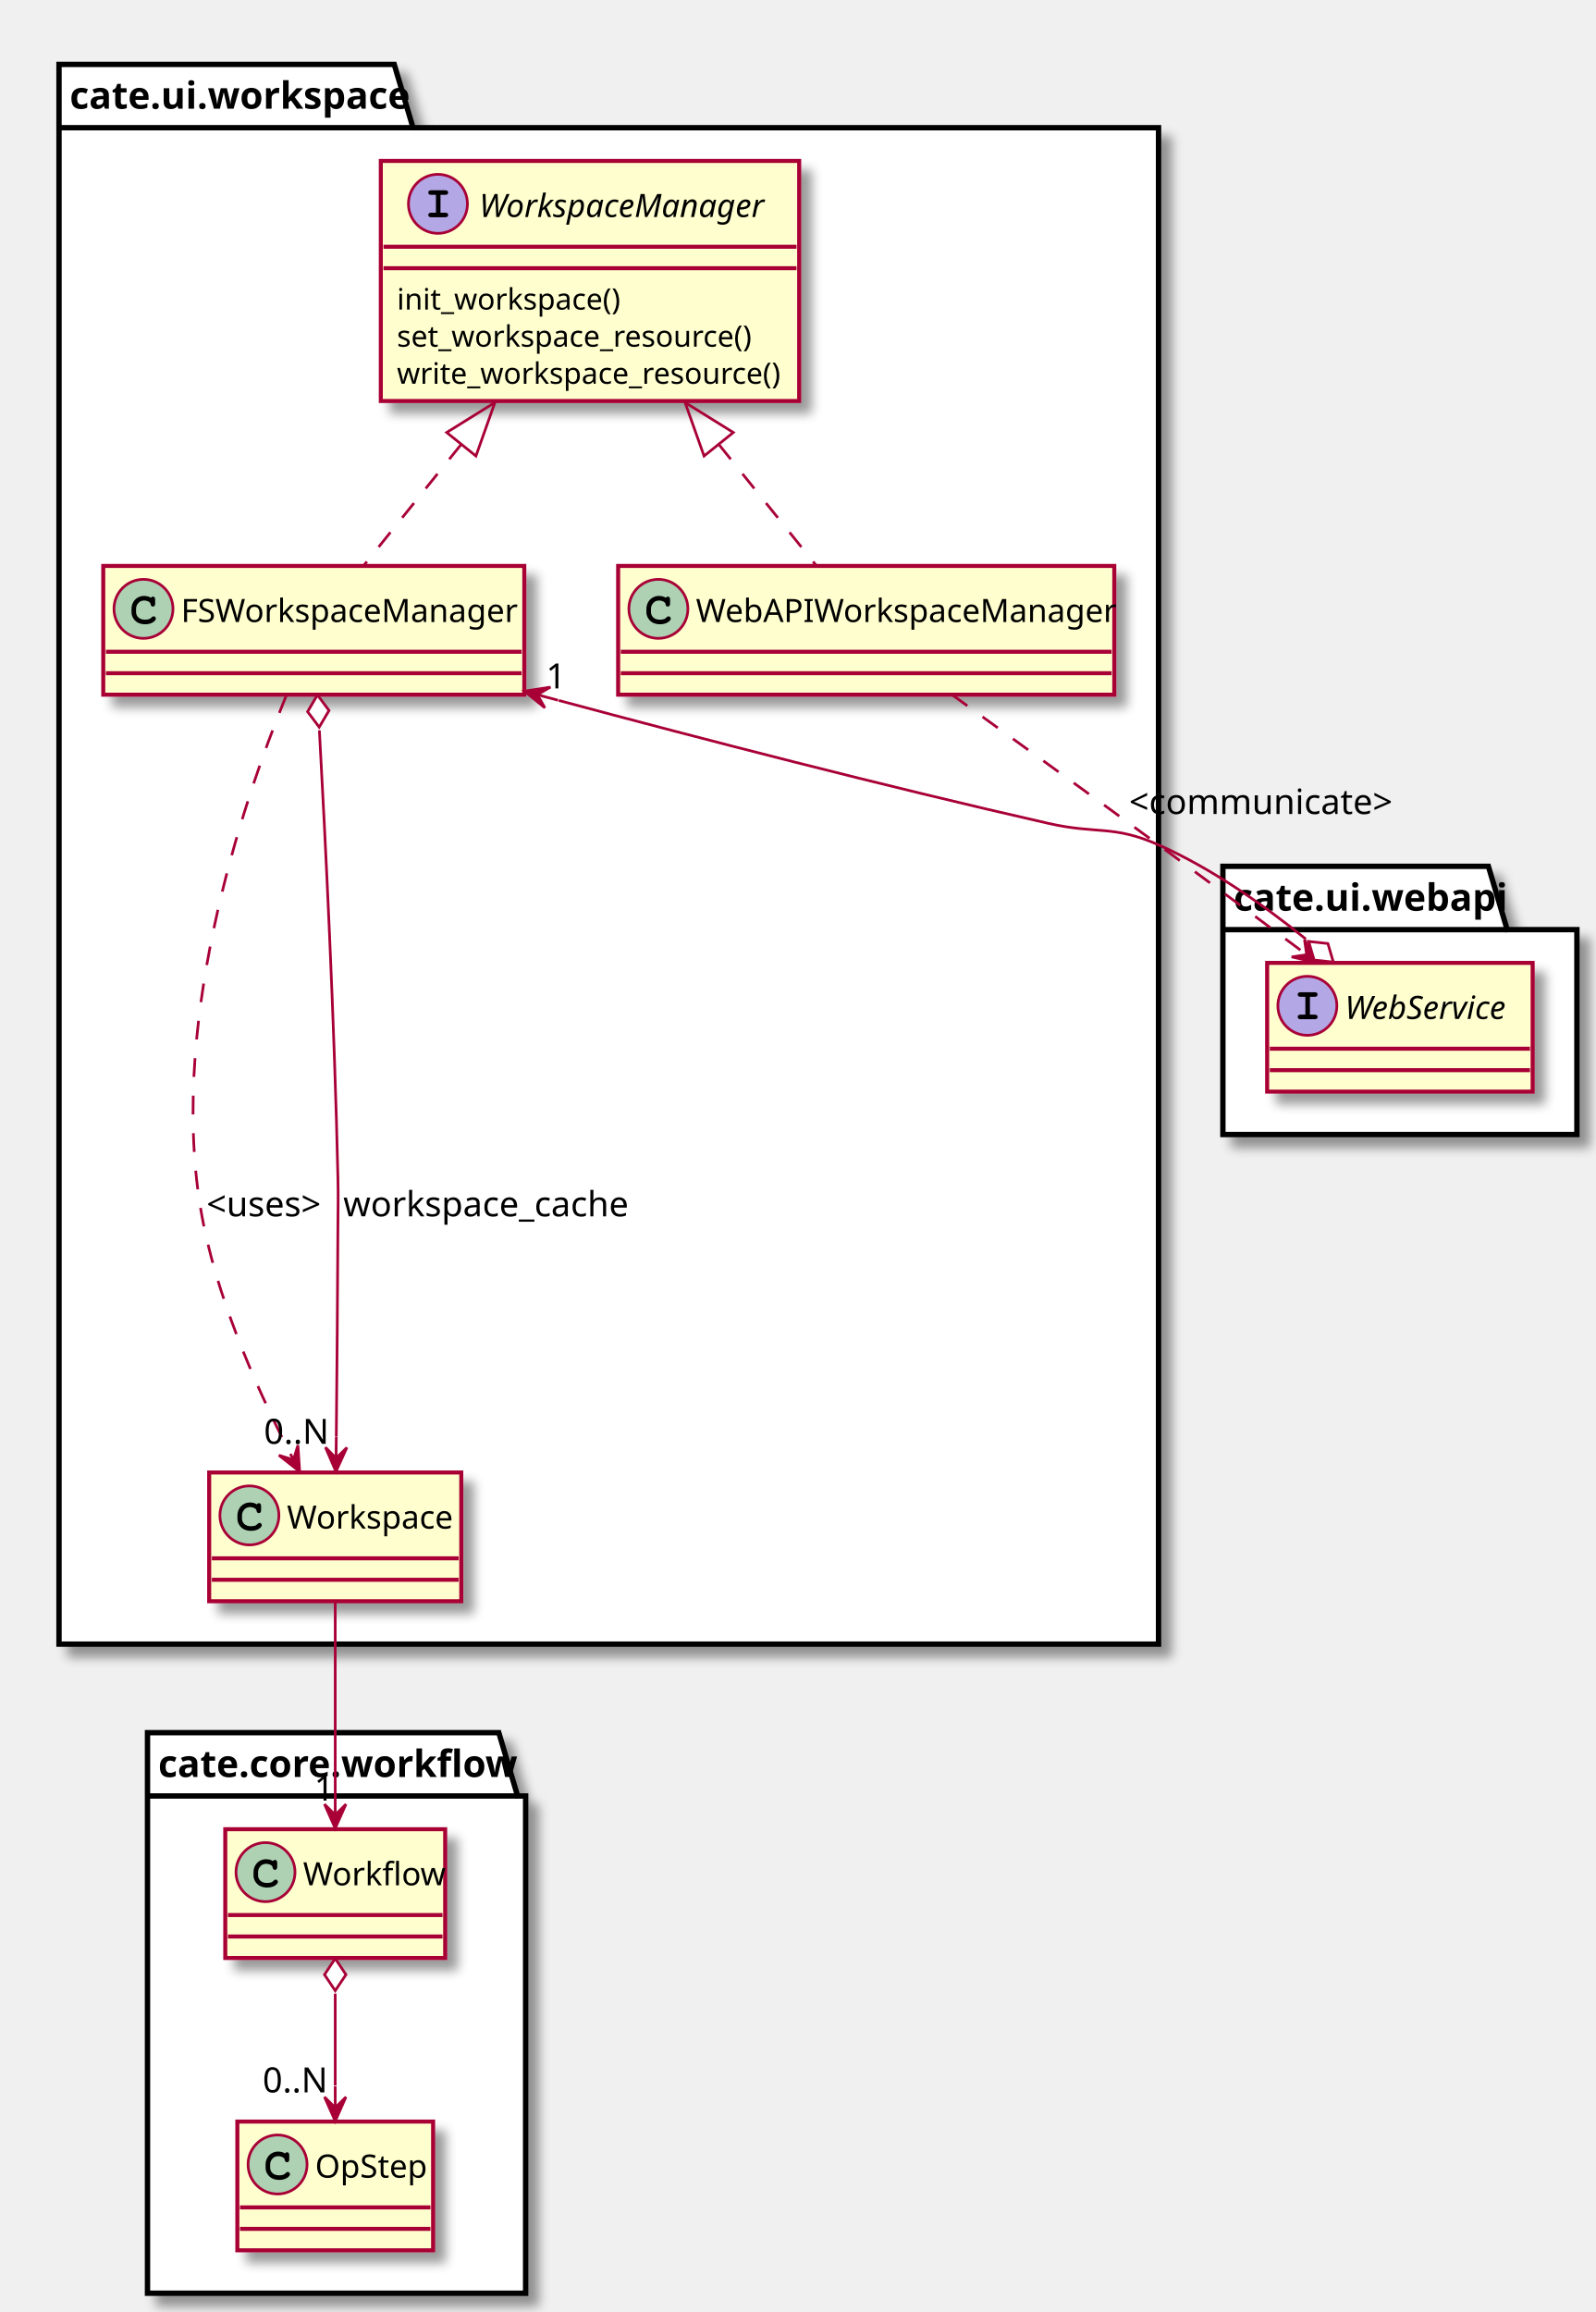
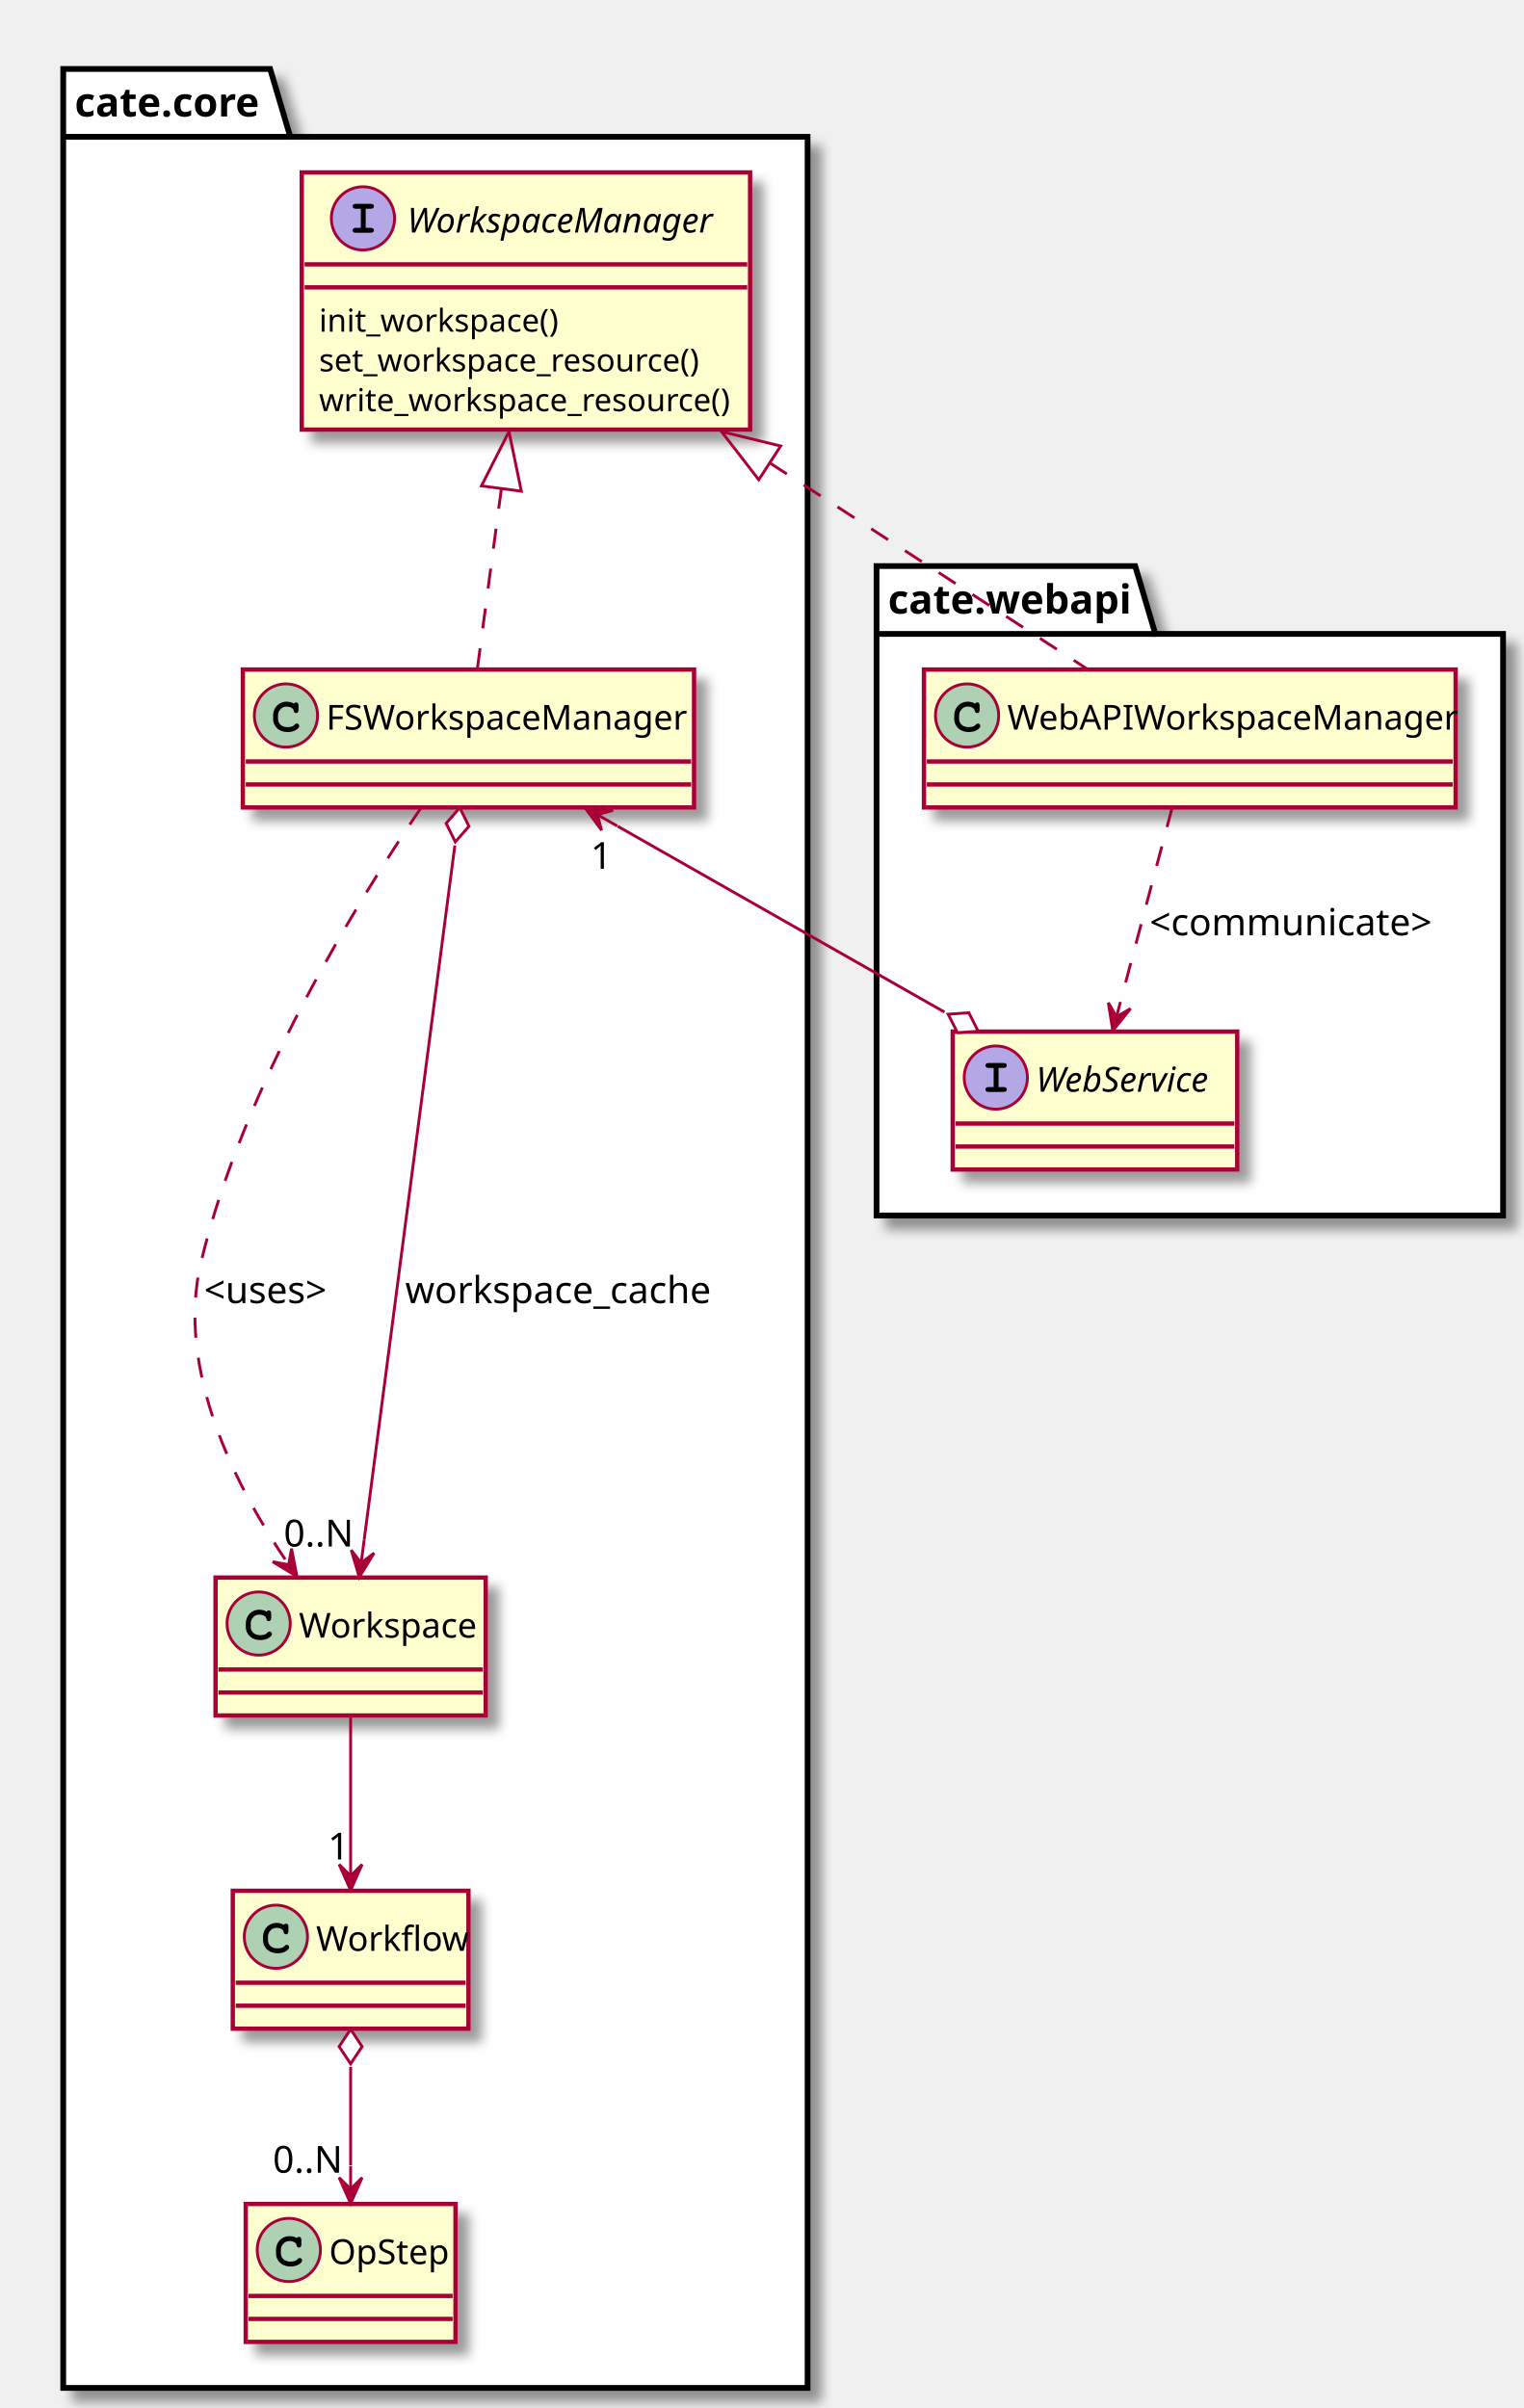
- <svg xmlns="http://www.w3.org/2000/svg" height="862px" style="width:595px;height:862px;" version="1.1" viewBox="0 0 595 862" width="595px">
+ <svg xmlns="http://www.w3.org/2000/svg" height="838px" style="width:530px;height:838px;" version="1.1" viewBox="0 0 530 838" width="530px">
  <defs>
    <filter height="300%" id="f1" width="300%" x="-1" y="-1">
      <feGaussianBlur result="blurOut" stdDeviation="2.0" />
      <feColorMatrix in="blurOut" result="blurOut2" type="matrix" values="0 0 0 0 0 0 0 0 0 0 0 0 0 0 0 0 0 0 .4 0" />
      <feOffset dx="4.0" dy="4.0" in="blurOut2" result="blurOut3" />
      <feBlend in="SourceGraphic" in2="blurOut3" mode="normal" />
    </filter>
  </defs>
  <g>
-     <polygon fill="#FFFFFF" filter="url(#f1)" points="22,24,147,24,154,47.609,432,47.609,432,613,22,613,22,24" style="stroke: #000000; stroke-width: 2.0;" />
-     <line style="stroke: #000000; stroke-width: 2.0;" x1="22" x2="154" y1="47.609" y2="47.609" />
-     <text fill="#000000" font-family="sans-serif" font-size="14" font-weight="bold" lengthAdjust="spacingAndGlyphs" textLength="119" x="26" y="40.533">cate.ui.workspace</text>
-     <polygon fill="#FFFFFF" filter="url(#f1)" points="456,323,555,323,562,346.609,588,346.609,588,423,456,423,456,323" style="stroke: #000000; stroke-width: 2.0;" />
-     <line style="stroke: #000000; stroke-width: 2.0;" x1="456" x2="562" y1="346.609" y2="346.609" />
-     <text fill="#000000" font-family="sans-serif" font-size="14" font-weight="bold" lengthAdjust="spacingAndGlyphs" textLength="93" x="460" y="339.533">cate.ui.webapi</text>
-     <polygon fill="#FFFFFF" filter="url(#f1)" points="55,646,186,646,193,669.609,196,669.609,196,855,55,855,55,646" style="stroke: #000000; stroke-width: 2.0;" />
-     <line style="stroke: #000000; stroke-width: 2.0;" x1="55" x2="193" y1="669.609" y2="669.609" />
-     <text fill="#000000" font-family="sans-serif" font-size="14" font-weight="bold" lengthAdjust="spacingAndGlyphs" textLength="125" x="59" y="662.533">cate.core.workflow</text>
-     <rect fill="#FEFECE" filter="url(#f1)" height="89.508" style="stroke: #A80036; stroke-width: 1.5;" width="156" x="142" y="60" />
-     <ellipse cx="163.3" cy="76" fill="#B4A7E5" rx="11" ry="11" style="stroke: #A80036; stroke-width: 1.0;" />
-     <path d="M164.253,72.641 L164.253,79.297 L165.972,79.297 Q166.581,79.297 166.847,79.531 Q167.113,79.766 167.113,80.156 Q167.113,80.531 166.847,80.766 Q166.581,81 165.972,81 L160.831,81 Q160.222,81 159.956,80.766 Q159.691,80.531 159.691,80.141 Q159.691,79.766 159.956,79.531 Q160.222,79.297 160.831,79.297 L162.55,79.297 L162.55,72.641 L160.831,72.641 Q160.222,72.641 159.956,72.406 Q159.691,72.172 159.691,71.781 Q159.691,71.406 159.956,71.172 Q160.222,70.938 160.831,70.938 L165.972,70.938 Q166.581,70.938 166.847,71.172 Q167.113,71.406 167.113,71.781 Q167.113,72.172 166.847,72.406 Q166.581,72.641 165.972,72.641 L164.253,72.641 Z " />
-     <text fill="#000000" font-family="sans-serif" font-size="12" font-style="italic" lengthAdjust="spacingAndGlyphs" textLength="110" x="178.7" y="80.91">WorkspaceManager</text>
-     <line style="stroke: #A80036; stroke-width: 1.5;" x1="143" x2="297" y1="92" y2="92" />
-     <line style="stroke: #A80036; stroke-width: 1.5;" x1="143" x2="297" y1="100" y2="100" />
-     <text fill="#000000" font-family="sans-serif" font-size="11" lengthAdjust="spacingAndGlyphs" textLength="82" x="148" y="115.419">init_workspace()</text>
-     <text fill="#000000" font-family="sans-serif" font-size="11" lengthAdjust="spacingAndGlyphs" textLength="134" x="148" y="129.255">set_workspace_resource()</text>
-     <text fill="#000000" font-family="sans-serif" font-size="11" lengthAdjust="spacingAndGlyphs" textLength="144" x="148" y="143.091">write_workspace_resource()</text>
-     <rect fill="#FEFECE" filter="url(#f1)" height="48" style="stroke: #A80036; stroke-width: 1.5;" width="157" x="38.5" y="211" />
-     <ellipse cx="53.5" cy="227" fill="#ADD1B2" rx="11" ry="11" style="stroke: #A80036; stroke-width: 1.0;" />
-     <path d="M56.266,222.875 Q56.422,222.656 56.609,222.547 Q56.797,222.438 57.016,222.438 Q57.391,222.438 57.625,222.695 Q57.859,222.953 57.859,223.562 L57.859,225.016 Q57.859,225.625 57.625,225.891 Q57.391,226.156 57.016,226.156 Q56.672,226.156 56.469,225.953 Q56.266,225.766 56.156,225.25 Q56.109,224.891 55.922,224.703 Q55.594,224.328 54.984,224.109 Q54.375,223.891 53.75,223.891 Q52.984,223.891 52.352,224.219 Q51.719,224.547 51.227,225.297 Q50.734,226.047 50.734,227.078 L50.734,228.172 Q50.734,229.406 51.625,230.227 Q52.516,231.047 54.109,231.047 Q55.047,231.047 55.703,230.797 Q56.094,230.641 56.516,230.203 Q56.781,229.938 56.93,229.859 Q57.078,229.781 57.281,229.781 Q57.609,229.781 57.867,230.039 Q58.125,230.297 58.125,230.641 Q58.125,230.984 57.781,231.391 Q57.281,231.969 56.484,232.297 Q55.406,232.75 54.109,232.75 Q52.594,232.75 51.391,232.125 Q50.406,231.625 49.719,230.555 Q49.031,229.484 49.031,228.203 L49.031,227.047 Q49.031,225.719 49.648,224.57 Q50.266,223.422 51.359,222.805 Q52.453,222.188 53.688,222.188 Q54.422,222.188 55.07,222.352 Q55.719,222.516 56.266,222.875 Z " />
-     <text fill="#000000" font-family="sans-serif" font-size="12" lengthAdjust="spacingAndGlyphs" textLength="125" x="67.5" y="231.91">FSWorkspaceManager</text>
-     <line style="stroke: #A80036; stroke-width: 1.5;" x1="39.5" x2="194.5" y1="243" y2="243" />
-     <line style="stroke: #A80036; stroke-width: 1.5;" x1="39.5" x2="194.5" y1="251" y2="251" />
-     <rect fill="#FEFECE" filter="url(#f1)" height="48" style="stroke: #A80036; stroke-width: 1.5;" width="185" x="230.5" y="211" />
-     <ellipse cx="245.5" cy="227" fill="#ADD1B2" rx="11" ry="11" style="stroke: #A80036; stroke-width: 1.0;" />
-     <path d="M248.266,222.875 Q248.422,222.656 248.609,222.547 Q248.797,222.438 249.016,222.438 Q249.391,222.438 249.625,222.695 Q249.859,222.953 249.859,223.562 L249.859,225.016 Q249.859,225.625 249.625,225.891 Q249.391,226.156 249.016,226.156 Q248.672,226.156 248.469,225.953 Q248.266,225.766 248.156,225.25 Q248.109,224.891 247.922,224.703 Q247.594,224.328 246.984,224.109 Q246.375,223.891 245.75,223.891 Q244.984,223.891 244.352,224.219 Q243.719,224.547 243.227,225.297 Q242.734,226.047 242.734,227.078 L242.734,228.172 Q242.734,229.406 243.625,230.227 Q244.516,231.047 246.109,231.047 Q247.047,231.047 247.703,230.797 Q248.094,230.641 248.516,230.203 Q248.781,229.938 248.93,229.859 Q249.078,229.781 249.281,229.781 Q249.609,229.781 249.867,230.039 Q250.125,230.297 250.125,230.641 Q250.125,230.984 249.781,231.391 Q249.281,231.969 248.484,232.297 Q247.406,232.75 246.109,232.75 Q244.594,232.75 243.391,232.125 Q242.406,231.625 241.719,230.555 Q241.031,229.484 241.031,228.203 L241.031,227.047 Q241.031,225.719 241.648,224.57 Q242.266,223.422 243.359,222.805 Q244.453,222.188 245.688,222.188 Q246.422,222.188 247.07,222.352 Q247.719,222.516 248.266,222.875 Z " />
-     <text fill="#000000" font-family="sans-serif" font-size="12" lengthAdjust="spacingAndGlyphs" textLength="153" x="259.5" y="231.91">WebAPIWorkspaceManager</text>
-     <line style="stroke: #A80036; stroke-width: 1.5;" x1="231.5" x2="414.5" y1="243" y2="243" />
-     <line style="stroke: #A80036; stroke-width: 1.5;" x1="231.5" x2="414.5" y1="251" y2="251" />
-     <rect fill="#FEFECE" filter="url(#f1)" height="48" style="stroke: #A80036; stroke-width: 1.5;" width="94" x="78" y="549" />
-     <ellipse cx="93" cy="565" fill="#ADD1B2" rx="11" ry="11" style="stroke: #A80036; stroke-width: 1.0;" />
-     <path d="M95.766,560.875 Q95.922,560.656 96.109,560.547 Q96.297,560.438 96.516,560.438 Q96.891,560.438 97.125,560.695 Q97.359,560.953 97.359,561.562 L97.359,563.016 Q97.359,563.625 97.125,563.891 Q96.891,564.156 96.516,564.156 Q96.172,564.156 95.969,563.953 Q95.766,563.766 95.656,563.25 Q95.609,562.891 95.422,562.703 Q95.094,562.328 94.484,562.109 Q93.875,561.891 93.25,561.891 Q92.484,561.891 91.852,562.219 Q91.219,562.547 90.727,563.297 Q90.234,564.047 90.234,565.078 L90.234,566.172 Q90.234,567.406 91.125,568.227 Q92.016,569.047 93.609,569.047 Q94.547,569.047 95.203,568.797 Q95.594,568.641 96.016,568.203 Q96.281,567.938 96.43,567.859 Q96.578,567.781 96.781,567.781 Q97.109,567.781 97.367,568.039 Q97.625,568.297 97.625,568.641 Q97.625,568.984 97.281,569.391 Q96.781,569.969 95.984,570.297 Q94.906,570.75 93.609,570.75 Q92.094,570.75 90.891,570.125 Q89.906,569.625 89.219,568.555 Q88.531,567.484 88.531,566.203 L88.531,565.047 Q88.531,563.719 89.148,562.57 Q89.766,561.422 90.859,560.805 Q91.953,560.188 93.188,560.188 Q93.922,560.188 94.57,560.352 Q95.219,560.516 95.766,560.875 Z " />
-     <text fill="#000000" font-family="sans-serif" font-size="12" lengthAdjust="spacingAndGlyphs" textLength="62" x="107" y="569.91">Workspace</text>
-     <line style="stroke: #A80036; stroke-width: 1.5;" x1="79" x2="171" y1="581" y2="581" />
-     <line style="stroke: #A80036; stroke-width: 1.5;" x1="79" x2="171" y1="589" y2="589" />
-     <rect fill="#FEFECE" filter="url(#f1)" height="48" style="stroke: #A80036; stroke-width: 1.5;" width="99" x="472.5" y="359" />
-     <ellipse cx="487.5" cy="375" fill="#B4A7E5" rx="11" ry="11" style="stroke: #A80036; stroke-width: 1.0;" />
-     <path d="M488.453,371.641 L488.453,378.297 L490.172,378.297 Q490.781,378.297 491.047,378.531 Q491.312,378.766 491.312,379.156 Q491.312,379.531 491.047,379.766 Q490.781,380 490.172,380 L485.031,380 Q484.422,380 484.156,379.766 Q483.891,379.531 483.891,379.141 Q483.891,378.766 484.156,378.531 Q484.422,378.297 485.031,378.297 L486.75,378.297 L486.75,371.641 L485.031,371.641 Q484.422,371.641 484.156,371.406 Q483.891,371.172 483.891,370.781 Q483.891,370.406 484.156,370.172 Q484.422,369.938 485.031,369.938 L490.172,369.938 Q490.781,369.938 491.047,370.172 Q491.312,370.406 491.312,370.781 Q491.312,371.172 491.047,371.406 Q490.781,371.641 490.172,371.641 L488.453,371.641 Z " />
-     <text fill="#000000" font-family="sans-serif" font-size="12" font-style="italic" lengthAdjust="spacingAndGlyphs" textLength="67" x="501.5" y="379.91">WebService</text>
-     <line style="stroke: #A80036; stroke-width: 1.5;" x1="473.5" x2="570.5" y1="391" y2="391" />
-     <line style="stroke: #A80036; stroke-width: 1.5;" x1="473.5" x2="570.5" y1="399" y2="399" />
-     <rect fill="#FEFECE" filter="url(#f1)" height="48" style="stroke: #A80036; stroke-width: 1.5;" width="82" x="84" y="682" />
-     <ellipse cx="99" cy="698" fill="#ADD1B2" rx="11" ry="11" style="stroke: #A80036; stroke-width: 1.0;" />
-     <path d="M101.766,693.875 Q101.922,693.656 102.109,693.547 Q102.297,693.438 102.516,693.438 Q102.891,693.438 103.125,693.695 Q103.359,693.953 103.359,694.562 L103.359,696.016 Q103.359,696.625 103.125,696.891 Q102.891,697.156 102.516,697.156 Q102.172,697.156 101.969,696.953 Q101.766,696.766 101.656,696.25 Q101.609,695.891 101.422,695.703 Q101.094,695.328 100.484,695.109 Q99.875,694.891 99.25,694.891 Q98.484,694.891 97.852,695.219 Q97.219,695.547 96.727,696.297 Q96.234,697.047 96.234,698.078 L96.234,699.172 Q96.234,700.406 97.125,701.227 Q98.016,702.047 99.609,702.047 Q100.547,702.047 101.203,701.797 Q101.594,701.641 102.016,701.203 Q102.281,700.938 102.43,700.859 Q102.578,700.781 102.781,700.781 Q103.109,700.781 103.367,701.039 Q103.625,701.297 103.625,701.641 Q103.625,701.984 103.281,702.391 Q102.781,702.969 101.984,703.297 Q100.906,703.75 99.609,703.75 Q98.094,703.75 96.891,703.125 Q95.906,702.625 95.219,701.555 Q94.531,700.484 94.531,699.203 L94.531,698.047 Q94.531,696.719 95.148,695.57 Q95.766,694.422 96.859,693.805 Q97.953,693.188 99.188,693.188 Q99.922,693.188 100.57,693.352 Q101.219,693.516 101.766,693.875 Z " />
-     <text fill="#000000" font-family="sans-serif" font-size="12" lengthAdjust="spacingAndGlyphs" textLength="50" x="113" y="702.91">Workflow</text>
-     <line style="stroke: #A80036; stroke-width: 1.5;" x1="85" x2="165" y1="714" y2="714" />
-     <line style="stroke: #A80036; stroke-width: 1.5;" x1="85" x2="165" y1="722" y2="722" />
-     <rect fill="#FEFECE" filter="url(#f1)" height="48" style="stroke: #A80036; stroke-width: 1.5;" width="73" x="88.5" y="791" />
-     <ellipse cx="103.5" cy="807" fill="#ADD1B2" rx="11" ry="11" style="stroke: #A80036; stroke-width: 1.0;" />
-     <path d="M106.266,802.875 Q106.422,802.656 106.609,802.547 Q106.797,802.438 107.016,802.438 Q107.391,802.438 107.625,802.695 Q107.859,802.953 107.859,803.562 L107.859,805.016 Q107.859,805.625 107.625,805.891 Q107.391,806.156 107.016,806.156 Q106.672,806.156 106.469,805.953 Q106.266,805.766 106.156,805.25 Q106.109,804.891 105.922,804.703 Q105.594,804.328 104.984,804.109 Q104.375,803.891 103.75,803.891 Q102.984,803.891 102.352,804.219 Q101.719,804.547 101.227,805.297 Q100.734,806.047 100.734,807.078 L100.734,808.172 Q100.734,809.406 101.625,810.227 Q102.516,811.047 104.109,811.047 Q105.047,811.047 105.703,810.797 Q106.094,810.641 106.516,810.203 Q106.781,809.938 106.93,809.859 Q107.078,809.781 107.281,809.781 Q107.609,809.781 107.867,810.039 Q108.125,810.297 108.125,810.641 Q108.125,810.984 107.781,811.391 Q107.281,811.969 106.484,812.297 Q105.406,812.75 104.109,812.75 Q102.594,812.75 101.391,812.125 Q100.406,811.625 99.719,810.555 Q99.031,809.484 99.031,808.203 L99.031,807.047 Q99.031,805.719 99.648,804.57 Q100.266,803.422 101.359,802.805 Q102.453,802.188 103.688,802.188 Q104.422,802.188 105.07,802.352 Q105.719,802.516 106.266,802.875 Z " />
-     <text fill="#000000" font-family="sans-serif" font-size="12" lengthAdjust="spacingAndGlyphs" textLength="41" x="117.5" y="811.91">OpStep</text>
-     <line style="stroke: #A80036; stroke-width: 1.5;" x1="89.5" x2="160.5" y1="823" y2="823" />
-     <line style="stroke: #A80036; stroke-width: 1.5;" x1="89.5" x2="160.5" y1="831" y2="831" />
-     <path d="M171.912,165.76 C159.056,181.736 145.916,198.065 135.714,210.744 " fill="none" style="stroke: #A80036; stroke-width: 1.0; stroke-dasharray: 7.0,7.0;" />
-     <polygon fill="none" points="166.561,161.244,184.553,150.05,177.468,170.02,166.561,161.244" style="stroke: #A80036; stroke-width: 1.0;" />
-     <path d="M268.088,165.76 C280.944,181.736 294.084,198.065 304.286,210.744 " fill="none" style="stroke: #A80036; stroke-width: 1.0; stroke-dasharray: 7.0,7.0;" />
-     <polygon fill="none" points="262.532,170.02,255.447,150.05,273.439,161.244,262.532,170.02" style="stroke: #A80036; stroke-width: 1.0;" />
-     <path d="M355.034,259.053 C376.793,274.753 406.195,296.045 432,315 C450.235,328.395 470.451,343.428 487.097,355.855 " fill="none" style="stroke: #A80036; stroke-width: 1.0; stroke-dasharray: 7.0,7.0;" />
-     <polygon fill="#A80036" points="491.248,358.956,486.43,350.366,487.242,355.964,481.644,356.776,491.248,358.956" style="stroke: #A80036; stroke-width: 1.0;" />
-     <text fill="#000000" font-family="sans-serif" font-size="13" lengthAdjust="spacingAndGlyphs" textLength="94" x="421" y="303.495">&lt;communicate&gt;</text>
-     <path d="M106.752,259.28 C90.315,299.627 61.325,385.12 76,457 C82.363,488.167 97.503,521.343 109.283,544.011 " fill="none" style="stroke: #A80036; stroke-width: 1.0; stroke-dasharray: 7.0,7.0;" />
-     <polygon fill="#A80036" points="111.742,548.684,111.092,538.857,109.414,544.259,104.012,542.581,111.742,548.684" style="stroke: #A80036; stroke-width: 1.0;" />
-     <text fill="#000000" font-family="sans-serif" font-size="13" lengthAdjust="spacingAndGlyphs" textLength="44" x="77" y="453.495">&lt;uses&gt;</text>
-     <path d="M119.095,272.296 C121.325,312.898 124.707,380.634 126,439 C126.177,446.998 126.035,449 126,457 C125.886,483.289 125.624,512.958 125.398,535.576 " fill="none" style="stroke: #A80036; stroke-width: 1.0;" />
-     <polygon fill="#A80036" points="125.262,548.653,129.355,539.695,125.314,543.653,121.355,539.612,125.262,548.653" style="stroke: #A80036; stroke-width: 1.0;" />
-     <line style="stroke: #A80036; stroke-width: 1.0;" x1="125.314" x2="125.397" y1="543.653" y2="535.654" />
-     <polygon fill="#FFFFFF" points="118.359,259.126,114.7,265.34,119.029,271.107,122.688,264.893,118.359,259.126" style="stroke: #A80036; stroke-width: 1.0;" />
-     <text fill="#000000" font-family="sans-serif" font-size="13" lengthAdjust="spacingAndGlyphs" textLength="104" x="128" y="453.495">workspace_cache</text>
-     <text fill="#000000" font-family="sans-serif" font-size="13" lengthAdjust="spacingAndGlyphs" textLength="24" x="98.401" y="538.306">0..N</text>
-     <path d="M486.907,350.108 C471.146,337.378 451.686,323.704 432,315 C415.02,307.492 409.106,311.108 391,307 C329.794,293.112 261.46,275.41 208.345,261.155 " fill="none" style="stroke: #A80036; stroke-width: 1.0;" />
-     <polygon fill="#A80036" points="195.529,257.704,203.179,263.907,200.357,259.005,205.26,256.183,195.529,257.704" style="stroke: #A80036; stroke-width: 1.0;" />
-     <line style="stroke: #A80036; stroke-width: 1.0;" x1="200.357" x2="208.082" y1="259.005" y2="261.084" />
-     <polygon fill="#FFFFFF" points="497.185,358.698,495.146,351.781,487.977,351.003,490.016,357.92,497.185,358.698" style="stroke: #A80036; stroke-width: 1.0;" />
-     <text fill="#000000" font-family="sans-serif" font-size="13" lengthAdjust="spacingAndGlyphs" textLength="7" x="203.604" y="256.664">1</text>
-     <path d="M125,597.119 C125,619.244 125,652.675 125,676.452 " fill="none" style="stroke: #A80036; stroke-width: 1.0;" />
-     <polygon fill="#A80036" points="125,681.672,129,672.672,125,676.672,121,672.672,125,681.672" style="stroke: #A80036; stroke-width: 1.0;" />
-     <text fill="#000000" font-family="sans-serif" font-size="13" lengthAdjust="spacingAndGlyphs" textLength="7" x="117.147" y="671.33">1</text>
-     <path d="M125,743.302 C125,754.354 125,766.502 125,777.563 " fill="none" style="stroke: #A80036; stroke-width: 1.0;" />
-     <polygon fill="#A80036" points="125,790.828,129,781.828,125,785.828,121,781.828,125,790.828" style="stroke: #A80036; stroke-width: 1.0;" />
-     <line style="stroke: #A80036; stroke-width: 1.0;" x1="125" x2="125" y1="785.828" y2="777.828" />
-     <polygon fill="#FFFFFF" points="125,730.217,121,736.217,125,742.217,129,736.217,125,730.217" style="stroke: #A80036; stroke-width: 1.0;" />
-     <text fill="#000000" font-family="sans-serif" font-size="13" lengthAdjust="spacingAndGlyphs" textLength="24" x="97.925" y="780.124">0..N</text>
+     <polygon fill="#FFFFFF" filter="url(#f1)" points="22,24,94,24,101,47.609,281,47.609,281,831,22,831,22,24" style="stroke: #000000; stroke-width: 2.0;" />
+     <line style="stroke: #000000; stroke-width: 2.0;" x1="22" x2="101" y1="47.609" y2="47.609" />
+     <text fill="#000000" font-family="sans-serif" font-size="14" font-weight="bold" lengthAdjust="spacingAndGlyphs" textLength="66" x="26" y="40.533">cate.core</text>
+     <polygon fill="#FFFFFF" filter="url(#f1)" points="305,197,395,197,402,220.609,523,220.609,523,423,305,423,305,197" style="stroke: #000000; stroke-width: 2.0;" />
+     <line style="stroke: #000000; stroke-width: 2.0;" x1="305" x2="402" y1="220.609" y2="220.609" />
+     <text fill="#000000" font-family="sans-serif" font-size="14" font-weight="bold" lengthAdjust="spacingAndGlyphs" textLength="84" x="309" y="213.533">cate.webapi</text>
+     <rect fill="#FEFECE" filter="url(#f1)" height="89.508" style="stroke: #A80036; stroke-width: 1.5;" width="156" x="105" y="60" />
+     <ellipse cx="126.3" cy="76" fill="#B4A7E5" rx="11" ry="11" style="stroke: #A80036; stroke-width: 1.0;" />
+     <path d="M127.253,72.641 L127.253,79.297 L128.972,79.297 Q129.581,79.297 129.847,79.531 Q130.113,79.766 130.113,80.156 Q130.113,80.531 129.847,80.766 Q129.581,81 128.972,81 L123.831,81 Q123.222,81 122.956,80.766 Q122.691,80.531 122.691,80.141 Q122.691,79.766 122.956,79.531 Q123.222,79.297 123.831,79.297 L125.55,79.297 L125.55,72.641 L123.831,72.641 Q123.222,72.641 122.956,72.406 Q122.691,72.172 122.691,71.781 Q122.691,71.406 122.956,71.172 Q123.222,70.938 123.831,70.938 L128.972,70.938 Q129.581,70.938 129.847,71.172 Q130.113,71.406 130.113,71.781 Q130.113,72.172 129.847,72.406 Q129.581,72.641 128.972,72.641 L127.253,72.641 Z " />
+     <text fill="#000000" font-family="sans-serif" font-size="12" font-style="italic" lengthAdjust="spacingAndGlyphs" textLength="110" x="141.7" y="80.91">WorkspaceManager</text>
+     <line style="stroke: #A80036; stroke-width: 1.5;" x1="106" x2="260" y1="92" y2="92" />
+     <line style="stroke: #A80036; stroke-width: 1.5;" x1="106" x2="260" y1="100" y2="100" />
+     <text fill="#000000" font-family="sans-serif" font-size="11" lengthAdjust="spacingAndGlyphs" textLength="82" x="111" y="115.419">init_workspace()</text>
+     <text fill="#000000" font-family="sans-serif" font-size="11" lengthAdjust="spacingAndGlyphs" textLength="134" x="111" y="129.255">set_workspace_resource()</text>
+     <text fill="#000000" font-family="sans-serif" font-size="11" lengthAdjust="spacingAndGlyphs" textLength="144" x="111" y="143.091">write_workspace_resource()</text>
+     <rect fill="#FEFECE" filter="url(#f1)" height="48" style="stroke: #A80036; stroke-width: 1.5;" width="157" x="84.5" y="233" />
+     <ellipse cx="99.5" cy="249" fill="#ADD1B2" rx="11" ry="11" style="stroke: #A80036; stroke-width: 1.0;" />
+     <path d="M102.266,244.875 Q102.422,244.656 102.609,244.547 Q102.797,244.438 103.016,244.438 Q103.391,244.438 103.625,244.695 Q103.859,244.953 103.859,245.562 L103.859,247.016 Q103.859,247.625 103.625,247.891 Q103.391,248.156 103.016,248.156 Q102.672,248.156 102.469,247.953 Q102.266,247.766 102.156,247.25 Q102.109,246.891 101.922,246.703 Q101.594,246.328 100.984,246.109 Q100.375,245.891 99.75,245.891 Q98.984,245.891 98.352,246.219 Q97.719,246.547 97.227,247.297 Q96.734,248.047 96.734,249.078 L96.734,250.172 Q96.734,251.406 97.625,252.227 Q98.516,253.047 100.109,253.047 Q101.047,253.047 101.703,252.797 Q102.094,252.641 102.516,252.203 Q102.781,251.938 102.93,251.859 Q103.078,251.781 103.281,251.781 Q103.609,251.781 103.867,252.039 Q104.125,252.297 104.125,252.641 Q104.125,252.984 103.781,253.391 Q103.281,253.969 102.484,254.297 Q101.406,254.75 100.109,254.75 Q98.594,254.75 97.391,254.125 Q96.406,253.625 95.719,252.555 Q95.031,251.484 95.031,250.203 L95.031,249.047 Q95.031,247.719 95.648,246.57 Q96.266,245.422 97.359,244.805 Q98.453,244.188 99.688,244.188 Q100.422,244.188 101.07,244.352 Q101.719,244.516 102.266,244.875 Z " />
+     <text fill="#000000" font-family="sans-serif" font-size="12" lengthAdjust="spacingAndGlyphs" textLength="125" x="113.5" y="253.91">FSWorkspaceManager</text>
+     <line style="stroke: #A80036; stroke-width: 1.5;" x1="85.5" x2="240.5" y1="265" y2="265" />
+     <line style="stroke: #A80036; stroke-width: 1.5;" x1="85.5" x2="240.5" y1="273" y2="273" />
+     <rect fill="#FEFECE" filter="url(#f1)" height="48" style="stroke: #A80036; stroke-width: 1.5;" width="94" x="75" y="549" />
+     <ellipse cx="90" cy="565" fill="#ADD1B2" rx="11" ry="11" style="stroke: #A80036; stroke-width: 1.0;" />
+     <path d="M92.766,560.875 Q92.922,560.656 93.109,560.547 Q93.297,560.438 93.516,560.438 Q93.891,560.438 94.125,560.695 Q94.359,560.953 94.359,561.562 L94.359,563.016 Q94.359,563.625 94.125,563.891 Q93.891,564.156 93.516,564.156 Q93.172,564.156 92.969,563.953 Q92.766,563.766 92.656,563.25 Q92.609,562.891 92.422,562.703 Q92.094,562.328 91.484,562.109 Q90.875,561.891 90.25,561.891 Q89.484,561.891 88.852,562.219 Q88.219,562.547 87.727,563.297 Q87.234,564.047 87.234,565.078 L87.234,566.172 Q87.234,567.406 88.125,568.227 Q89.016,569.047 90.609,569.047 Q91.547,569.047 92.203,568.797 Q92.594,568.641 93.016,568.203 Q93.281,567.938 93.43,567.859 Q93.578,567.781 93.781,567.781 Q94.109,567.781 94.367,568.039 Q94.625,568.297 94.625,568.641 Q94.625,568.984 94.281,569.391 Q93.781,569.969 92.984,570.297 Q91.906,570.75 90.609,570.75 Q89.094,570.75 87.891,570.125 Q86.906,569.625 86.219,568.555 Q85.531,567.484 85.531,566.203 L85.531,565.047 Q85.531,563.719 86.148,562.57 Q86.766,561.422 87.859,560.805 Q88.953,560.188 90.188,560.188 Q90.922,560.188 91.57,560.352 Q92.219,560.516 92.766,560.875 Z " />
+     <text fill="#000000" font-family="sans-serif" font-size="12" lengthAdjust="spacingAndGlyphs" textLength="62" x="104" y="569.91">Workspace</text>
+     <line style="stroke: #A80036; stroke-width: 1.5;" x1="76" x2="168" y1="581" y2="581" />
+     <line style="stroke: #A80036; stroke-width: 1.5;" x1="76" x2="168" y1="589" y2="589" />
+     <rect fill="#FEFECE" filter="url(#f1)" height="48" style="stroke: #A80036; stroke-width: 1.5;" width="82" x="81" y="658" />
+     <ellipse cx="96" cy="674" fill="#ADD1B2" rx="11" ry="11" style="stroke: #A80036; stroke-width: 1.0;" />
+     <path d="M98.766,669.875 Q98.922,669.656 99.109,669.547 Q99.297,669.438 99.516,669.438 Q99.891,669.438 100.125,669.695 Q100.359,669.953 100.359,670.562 L100.359,672.016 Q100.359,672.625 100.125,672.891 Q99.891,673.156 99.516,673.156 Q99.172,673.156 98.969,672.953 Q98.766,672.766 98.656,672.25 Q98.609,671.891 98.422,671.703 Q98.094,671.328 97.484,671.109 Q96.875,670.891 96.25,670.891 Q95.484,670.891 94.852,671.219 Q94.219,671.547 93.727,672.297 Q93.234,673.047 93.234,674.078 L93.234,675.172 Q93.234,676.406 94.125,677.227 Q95.016,678.047 96.609,678.047 Q97.547,678.047 98.203,677.797 Q98.594,677.641 99.016,677.203 Q99.281,676.938 99.43,676.859 Q99.578,676.781 99.781,676.781 Q100.109,676.781 100.367,677.039 Q100.625,677.297 100.625,677.641 Q100.625,677.984 100.281,678.391 Q99.781,678.969 98.984,679.297 Q97.906,679.75 96.609,679.75 Q95.094,679.75 93.891,679.125 Q92.906,678.625 92.219,677.555 Q91.531,676.484 91.531,675.203 L91.531,674.047 Q91.531,672.719 92.148,671.57 Q92.766,670.422 93.859,669.805 Q94.953,669.188 96.188,669.188 Q96.922,669.188 97.57,669.352 Q98.219,669.516 98.766,669.875 Z " />
+     <text fill="#000000" font-family="sans-serif" font-size="12" lengthAdjust="spacingAndGlyphs" textLength="50" x="110" y="678.91">Workflow</text>
+     <line style="stroke: #A80036; stroke-width: 1.5;" x1="82" x2="162" y1="690" y2="690" />
+     <line style="stroke: #A80036; stroke-width: 1.5;" x1="82" x2="162" y1="698" y2="698" />
+     <rect fill="#FEFECE" filter="url(#f1)" height="48" style="stroke: #A80036; stroke-width: 1.5;" width="73" x="85.5" y="767" />
+     <ellipse cx="100.5" cy="783" fill="#ADD1B2" rx="11" ry="11" style="stroke: #A80036; stroke-width: 1.0;" />
+     <path d="M103.266,778.875 Q103.422,778.656 103.609,778.547 Q103.797,778.438 104.016,778.438 Q104.391,778.438 104.625,778.695 Q104.859,778.953 104.859,779.562 L104.859,781.016 Q104.859,781.625 104.625,781.891 Q104.391,782.156 104.016,782.156 Q103.672,782.156 103.469,781.953 Q103.266,781.766 103.156,781.25 Q103.109,780.891 102.922,780.703 Q102.594,780.328 101.984,780.109 Q101.375,779.891 100.75,779.891 Q99.984,779.891 99.352,780.219 Q98.719,780.547 98.227,781.297 Q97.734,782.047 97.734,783.078 L97.734,784.172 Q97.734,785.406 98.625,786.227 Q99.516,787.047 101.109,787.047 Q102.047,787.047 102.703,786.797 Q103.094,786.641 103.516,786.203 Q103.781,785.938 103.93,785.859 Q104.078,785.781 104.281,785.781 Q104.609,785.781 104.867,786.039 Q105.125,786.297 105.125,786.641 Q105.125,786.984 104.781,787.391 Q104.281,787.969 103.484,788.297 Q102.406,788.75 101.109,788.75 Q99.594,788.75 98.391,788.125 Q97.406,787.625 96.719,786.555 Q96.031,785.484 96.031,784.203 L96.031,783.047 Q96.031,781.719 96.648,780.57 Q97.266,779.422 98.359,778.805 Q99.453,778.188 100.688,778.188 Q101.422,778.188 102.07,778.352 Q102.719,778.516 103.266,778.875 Z " />
+     <text fill="#000000" font-family="sans-serif" font-size="12" lengthAdjust="spacingAndGlyphs" textLength="41" x="114.5" y="787.91">OpStep</text>
+     <line style="stroke: #A80036; stroke-width: 1.5;" x1="86.5" x2="157.5" y1="799" y2="799" />
+     <line style="stroke: #A80036; stroke-width: 1.5;" x1="86.5" x2="157.5" y1="807" y2="807" />
+     <rect fill="#FEFECE" filter="url(#f1)" height="48" style="stroke: #A80036; stroke-width: 1.5;" width="185" x="321.5" y="233" />
+     <ellipse cx="336.5" cy="249" fill="#ADD1B2" rx="11" ry="11" style="stroke: #A80036; stroke-width: 1.0;" />
+     <path d="M339.266,244.875 Q339.422,244.656 339.609,244.547 Q339.797,244.438 340.016,244.438 Q340.391,244.438 340.625,244.695 Q340.859,244.953 340.859,245.562 L340.859,247.016 Q340.859,247.625 340.625,247.891 Q340.391,248.156 340.016,248.156 Q339.672,248.156 339.469,247.953 Q339.266,247.766 339.156,247.25 Q339.109,246.891 338.922,246.703 Q338.594,246.328 337.984,246.109 Q337.375,245.891 336.75,245.891 Q335.984,245.891 335.352,246.219 Q334.719,246.547 334.227,247.297 Q333.734,248.047 333.734,249.078 L333.734,250.172 Q333.734,251.406 334.625,252.227 Q335.516,253.047 337.109,253.047 Q338.047,253.047 338.703,252.797 Q339.094,252.641 339.516,252.203 Q339.781,251.938 339.93,251.859 Q340.078,251.781 340.281,251.781 Q340.609,251.781 340.867,252.039 Q341.125,252.297 341.125,252.641 Q341.125,252.984 340.781,253.391 Q340.281,253.969 339.484,254.297 Q338.406,254.75 337.109,254.75 Q335.594,254.75 334.391,254.125 Q333.406,253.625 332.719,252.555 Q332.031,251.484 332.031,250.203 L332.031,249.047 Q332.031,247.719 332.648,246.57 Q333.266,245.422 334.359,244.805 Q335.453,244.188 336.688,244.188 Q337.422,244.188 338.07,244.352 Q338.719,244.516 339.266,244.875 Z " />
+     <text fill="#000000" font-family="sans-serif" font-size="12" lengthAdjust="spacingAndGlyphs" textLength="153" x="350.5" y="253.91">WebAPIWorkspaceManager</text>
+     <line style="stroke: #A80036; stroke-width: 1.5;" x1="322.5" x2="505.5" y1="265" y2="265" />
+     <line style="stroke: #A80036; stroke-width: 1.5;" x1="322.5" x2="505.5" y1="273" y2="273" />
+     <rect fill="#FEFECE" filter="url(#f1)" height="48" style="stroke: #A80036; stroke-width: 1.5;" width="99" x="331.5" y="359" />
+     <ellipse cx="346.5" cy="375" fill="#B4A7E5" rx="11" ry="11" style="stroke: #A80036; stroke-width: 1.0;" />
+     <path d="M347.453,371.641 L347.453,378.297 L349.172,378.297 Q349.781,378.297 350.047,378.531 Q350.312,378.766 350.312,379.156 Q350.312,379.531 350.047,379.766 Q349.781,380 349.172,380 L344.031,380 Q343.422,380 343.156,379.766 Q342.891,379.531 342.891,379.141 Q342.891,378.766 343.156,378.531 Q343.422,378.297 344.031,378.297 L345.75,378.297 L345.75,371.641 L344.031,371.641 Q343.422,371.641 343.156,371.406 Q342.891,371.172 342.891,370.781 Q342.891,370.406 343.156,370.172 Q343.422,369.938 344.031,369.938 L349.172,369.938 Q349.781,369.938 350.047,370.172 Q350.312,370.406 350.312,370.781 Q350.312,371.172 350.047,371.406 Q349.781,371.641 349.172,371.641 L347.453,371.641 Z " />
+     <text fill="#000000" font-family="sans-serif" font-size="12" font-style="italic" lengthAdjust="spacingAndGlyphs" textLength="67" x="360.5" y="379.91">WebService</text>
+     <line style="stroke: #A80036; stroke-width: 1.5;" x1="332.5" x2="429.5" y1="391" y2="391" />
+     <line style="stroke: #A80036; stroke-width: 1.5;" x1="332.5" x2="429.5" y1="399" y2="399" />
+     <path d="M174.452,170.112 C171.472,192.46 168.317,216.125 166.074,232.942 " fill="none" style="stroke: #A80036; stroke-width: 1.0; stroke-dasharray: 7.0,7.0;" />
+     <polygon fill="none" points="167.526,169.093,177.108,150.194,181.403,170.943,167.526,169.093" style="stroke: #A80036; stroke-width: 1.0;" />
+     <path d="M267.916,161.14 C306.1,185.935 349.09,213.851 378.491,232.942 " fill="none" style="stroke: #A80036; stroke-width: 1.0; stroke-dasharray: 7.0,7.0;" />
+     <polygon fill="none" points="264.02,166.957,251.058,150.194,271.644,155.215,264.02,166.957" style="stroke: #A80036; stroke-width: 1.0;" />
+     <path d="M407.87,281.033 C402.394,301.609 394.356,331.814 388.498,353.824 " fill="none" style="stroke: #A80036; stroke-width: 1.0; stroke-dasharray: 7.0,7.0;" />
+     <polygon fill="#A80036" points="387.209,358.67,393.389,351.001,388.495,353.838,385.658,348.944,387.209,358.67" style="stroke: #A80036; stroke-width: 1.0;" />
+     <text fill="#000000" font-family="sans-serif" font-size="13" lengthAdjust="spacingAndGlyphs" textLength="94" x="400" y="325.495">&lt;communicate&gt;</text>
+     <path d="M146.478,281.147 C123.971,314.247 84.784,377.877 70,439 C60.871,476.742 82.376,518.085 100.448,544.495 " fill="none" style="stroke: #A80036; stroke-width: 1.0; stroke-dasharray: 7.0,7.0;" />
+     <polygon fill="#A80036" points="103.314,548.603,101.444,538.933,100.453,544.503,94.883,543.511,103.314,548.603" style="stroke: #A80036; stroke-width: 1.0;" />
+     <text fill="#000000" font-family="sans-serif" font-size="13" lengthAdjust="spacingAndGlyphs" textLength="44" x="71" y="453.495">&lt;uses&gt;</text>
+     <path d="M158.267,294.249 C150.369,354.737 134.593,475.556 126.71,535.927 " fill="none" style="stroke: #A80036; stroke-width: 1.0;" />
+     <polygon fill="#A80036" points="125.019,548.877,130.151,540.471,125.667,543.919,122.219,539.435,125.019,548.877" style="stroke: #A80036; stroke-width: 1.0;" />
+     <line style="stroke: #A80036; stroke-width: 1.0;" x1="125.667" x2="126.703" y1="543.919" y2="535.986" />
+     <polygon fill="#FFFFFF" points="159.985,281.089,155.242,286.521,158.432,292.988,163.175,287.556,159.985,281.089" style="stroke: #A80036; stroke-width: 1.0;" />
+     <text fill="#000000" font-family="sans-serif" font-size="13" lengthAdjust="spacingAndGlyphs" textLength="104" x="141" y="453.495">workspace_cache</text>
+     <text fill="#000000" font-family="sans-serif" font-size="13" lengthAdjust="spacingAndGlyphs" textLength="24" x="98.718" y="538.186">0..N</text>
+     <path d="M328.643,352.219 C294.203,332.629 249.317,307.098 214.959,287.554 " fill="none" style="stroke: #A80036; stroke-width: 1.0;" />
+     <polygon fill="#A80036" points="203.493,281.033,209.339,288.959,207.839,283.505,213.294,282.006,203.493,281.033" style="stroke: #A80036; stroke-width: 1.0;" />
+     <line style="stroke: #A80036; stroke-width: 1.0;" x1="207.839" x2="214.793" y1="283.505" y2="287.46" />
+     <polygon fill="#FFFFFF" points="340.354,358.88,337.116,352.437,329.923,352.947,333.161,359.391,340.354,358.88" style="stroke: #A80036; stroke-width: 1.0;" />
+     <text fill="#000000" font-family="sans-serif" font-size="13" lengthAdjust="spacingAndGlyphs" textLength="7" x="205.51" y="302.379">1</text>
+     <path d="M122,597.217 C122,613.482 122,635.315 122,652.616 " fill="none" style="stroke: #A80036; stroke-width: 1.0;" />
+     <polygon fill="#A80036" points="122,657.828,126,648.828,122,652.828,118,648.828,122,657.828" style="stroke: #A80036; stroke-width: 1.0;" />
+     <text fill="#000000" font-family="sans-serif" font-size="13" lengthAdjust="spacingAndGlyphs" textLength="7" x="114.103" y="647.124">1</text>
+     <path d="M122,719.302 C122,730.354 122,742.502 122,753.563 " fill="none" style="stroke: #A80036; stroke-width: 1.0;" />
+     <polygon fill="#A80036" points="122,766.828,126,757.828,122,761.828,118,757.828,122,766.828" style="stroke: #A80036; stroke-width: 1.0;" />
+     <line style="stroke: #A80036; stroke-width: 1.0;" x1="122" x2="122" y1="761.828" y2="753.828" />
+     <polygon fill="#FFFFFF" points="122,706.217,118,712.217,122,718.217,126,712.217,122,706.217" style="stroke: #A80036; stroke-width: 1.0;" />
+     <text fill="#000000" font-family="sans-serif" font-size="13" lengthAdjust="spacingAndGlyphs" textLength="24" x="94.925" y="756.124">0..N</text>
  </g>
</svg>
